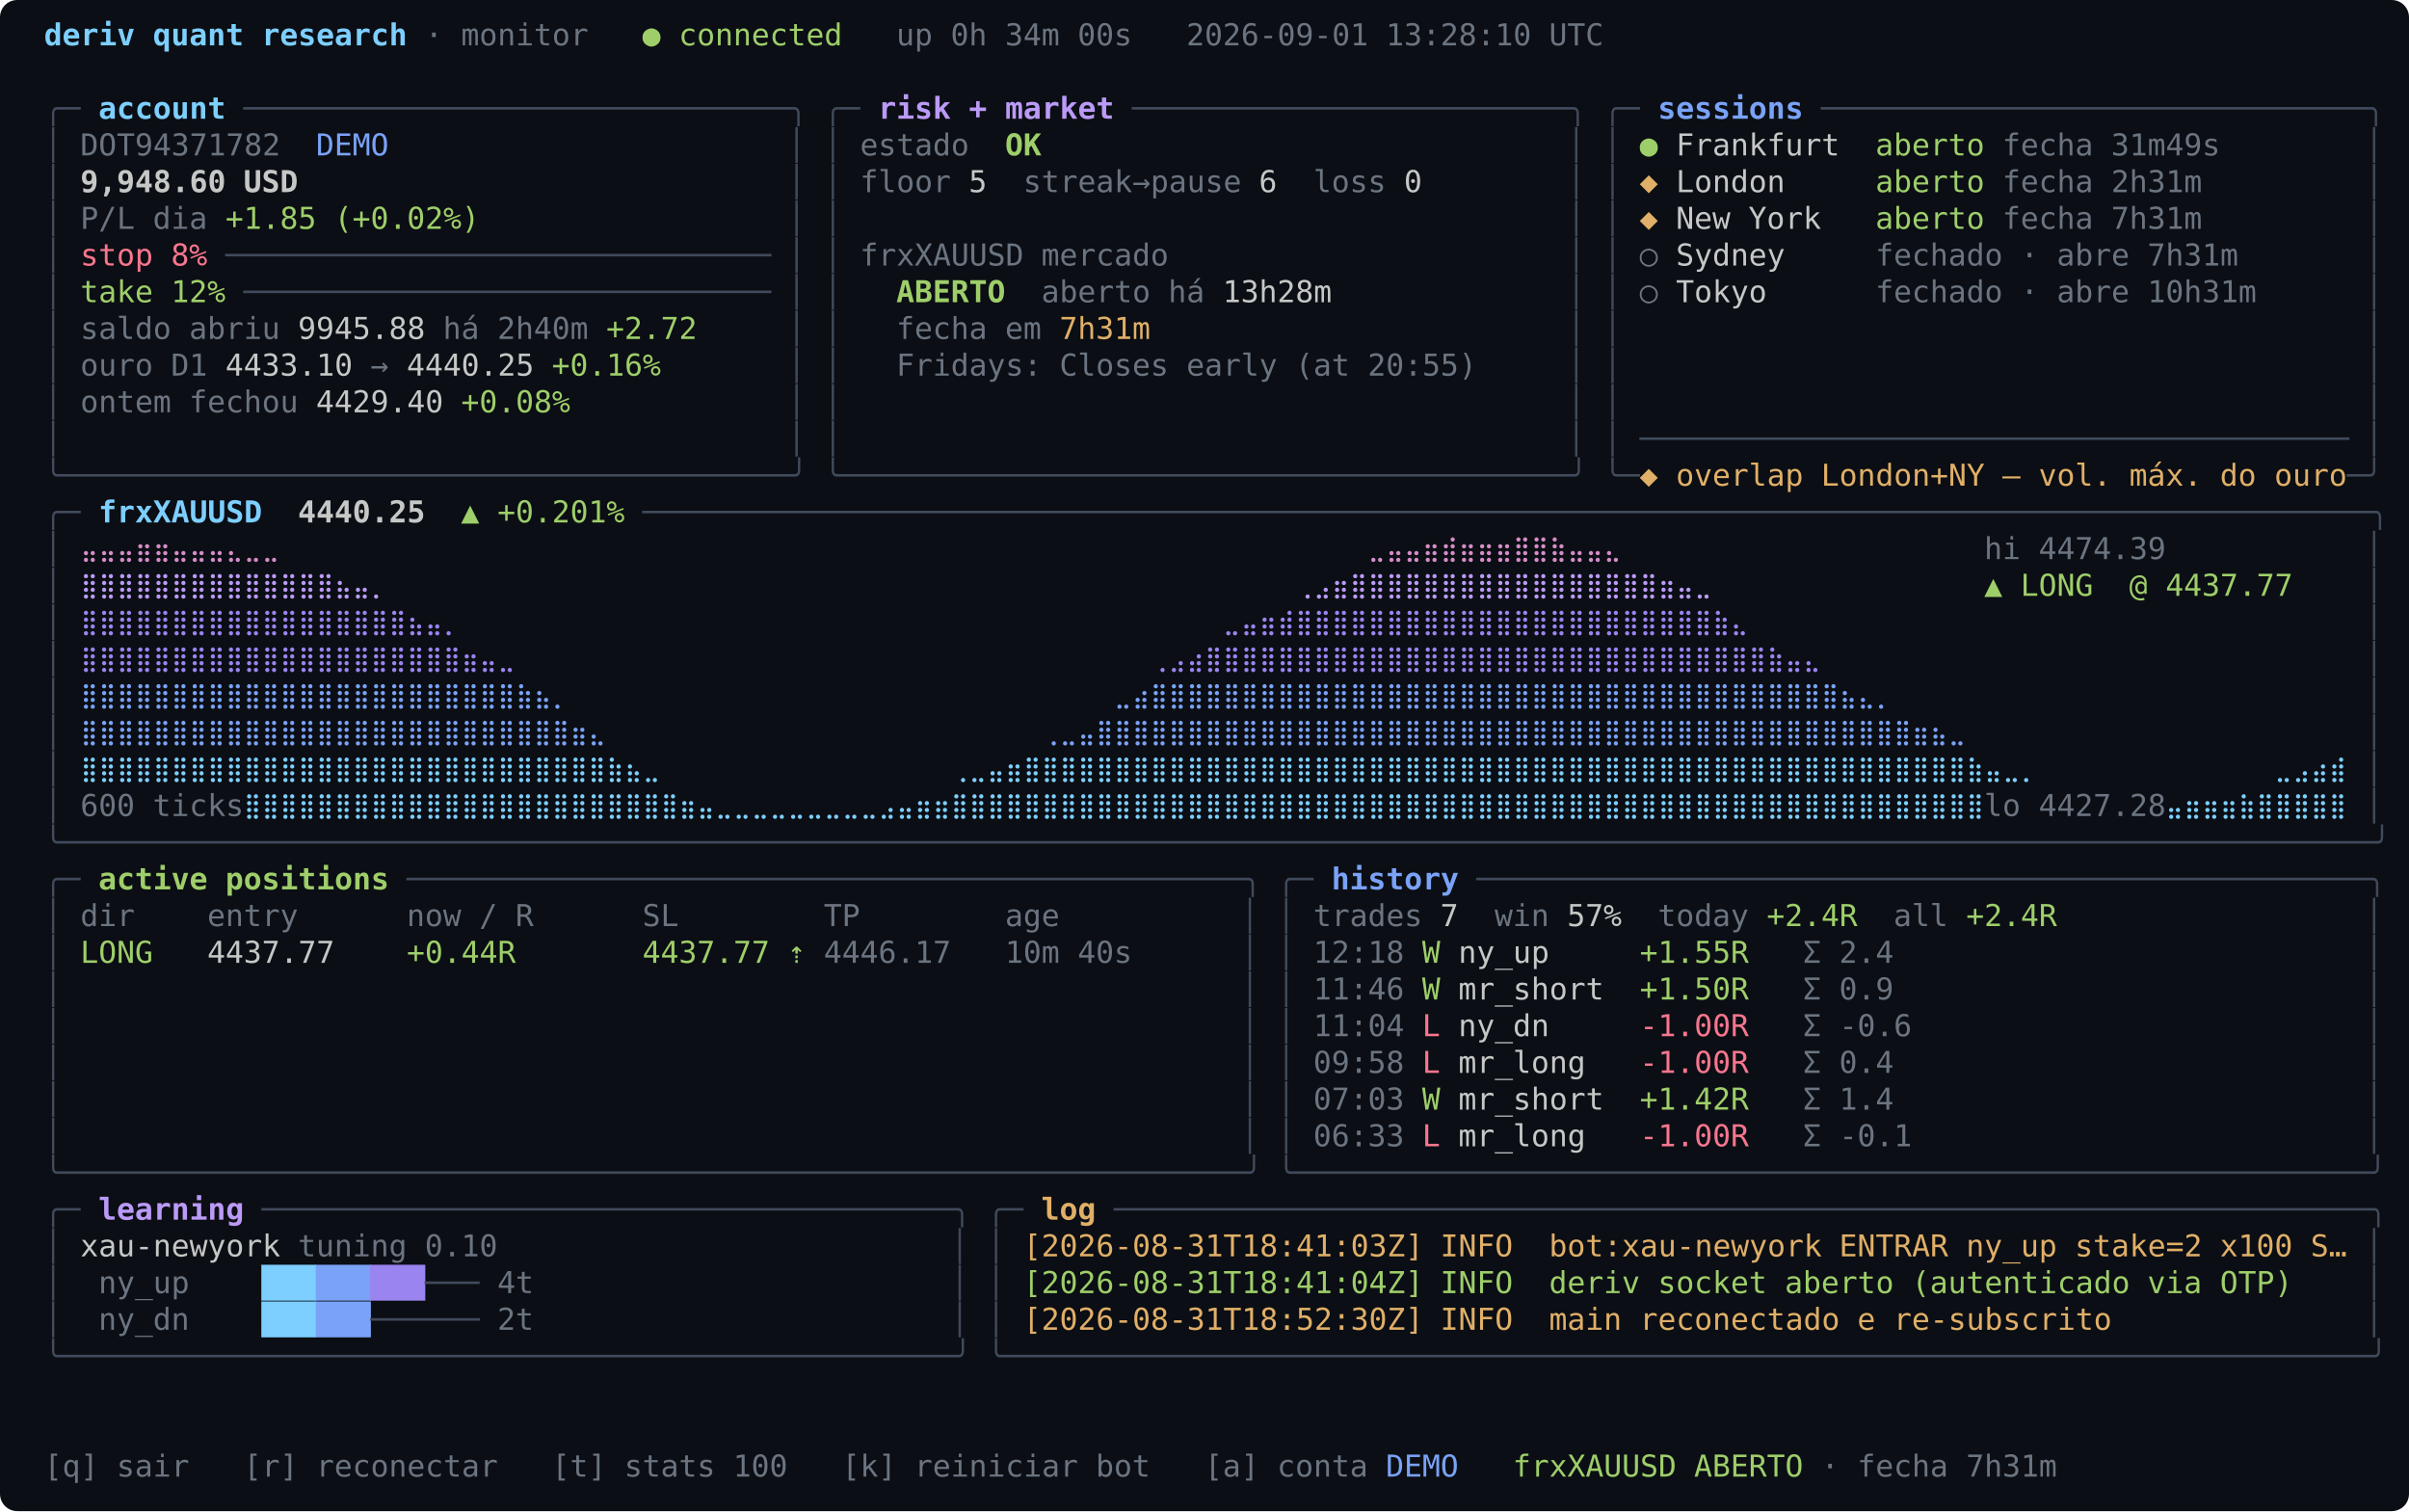
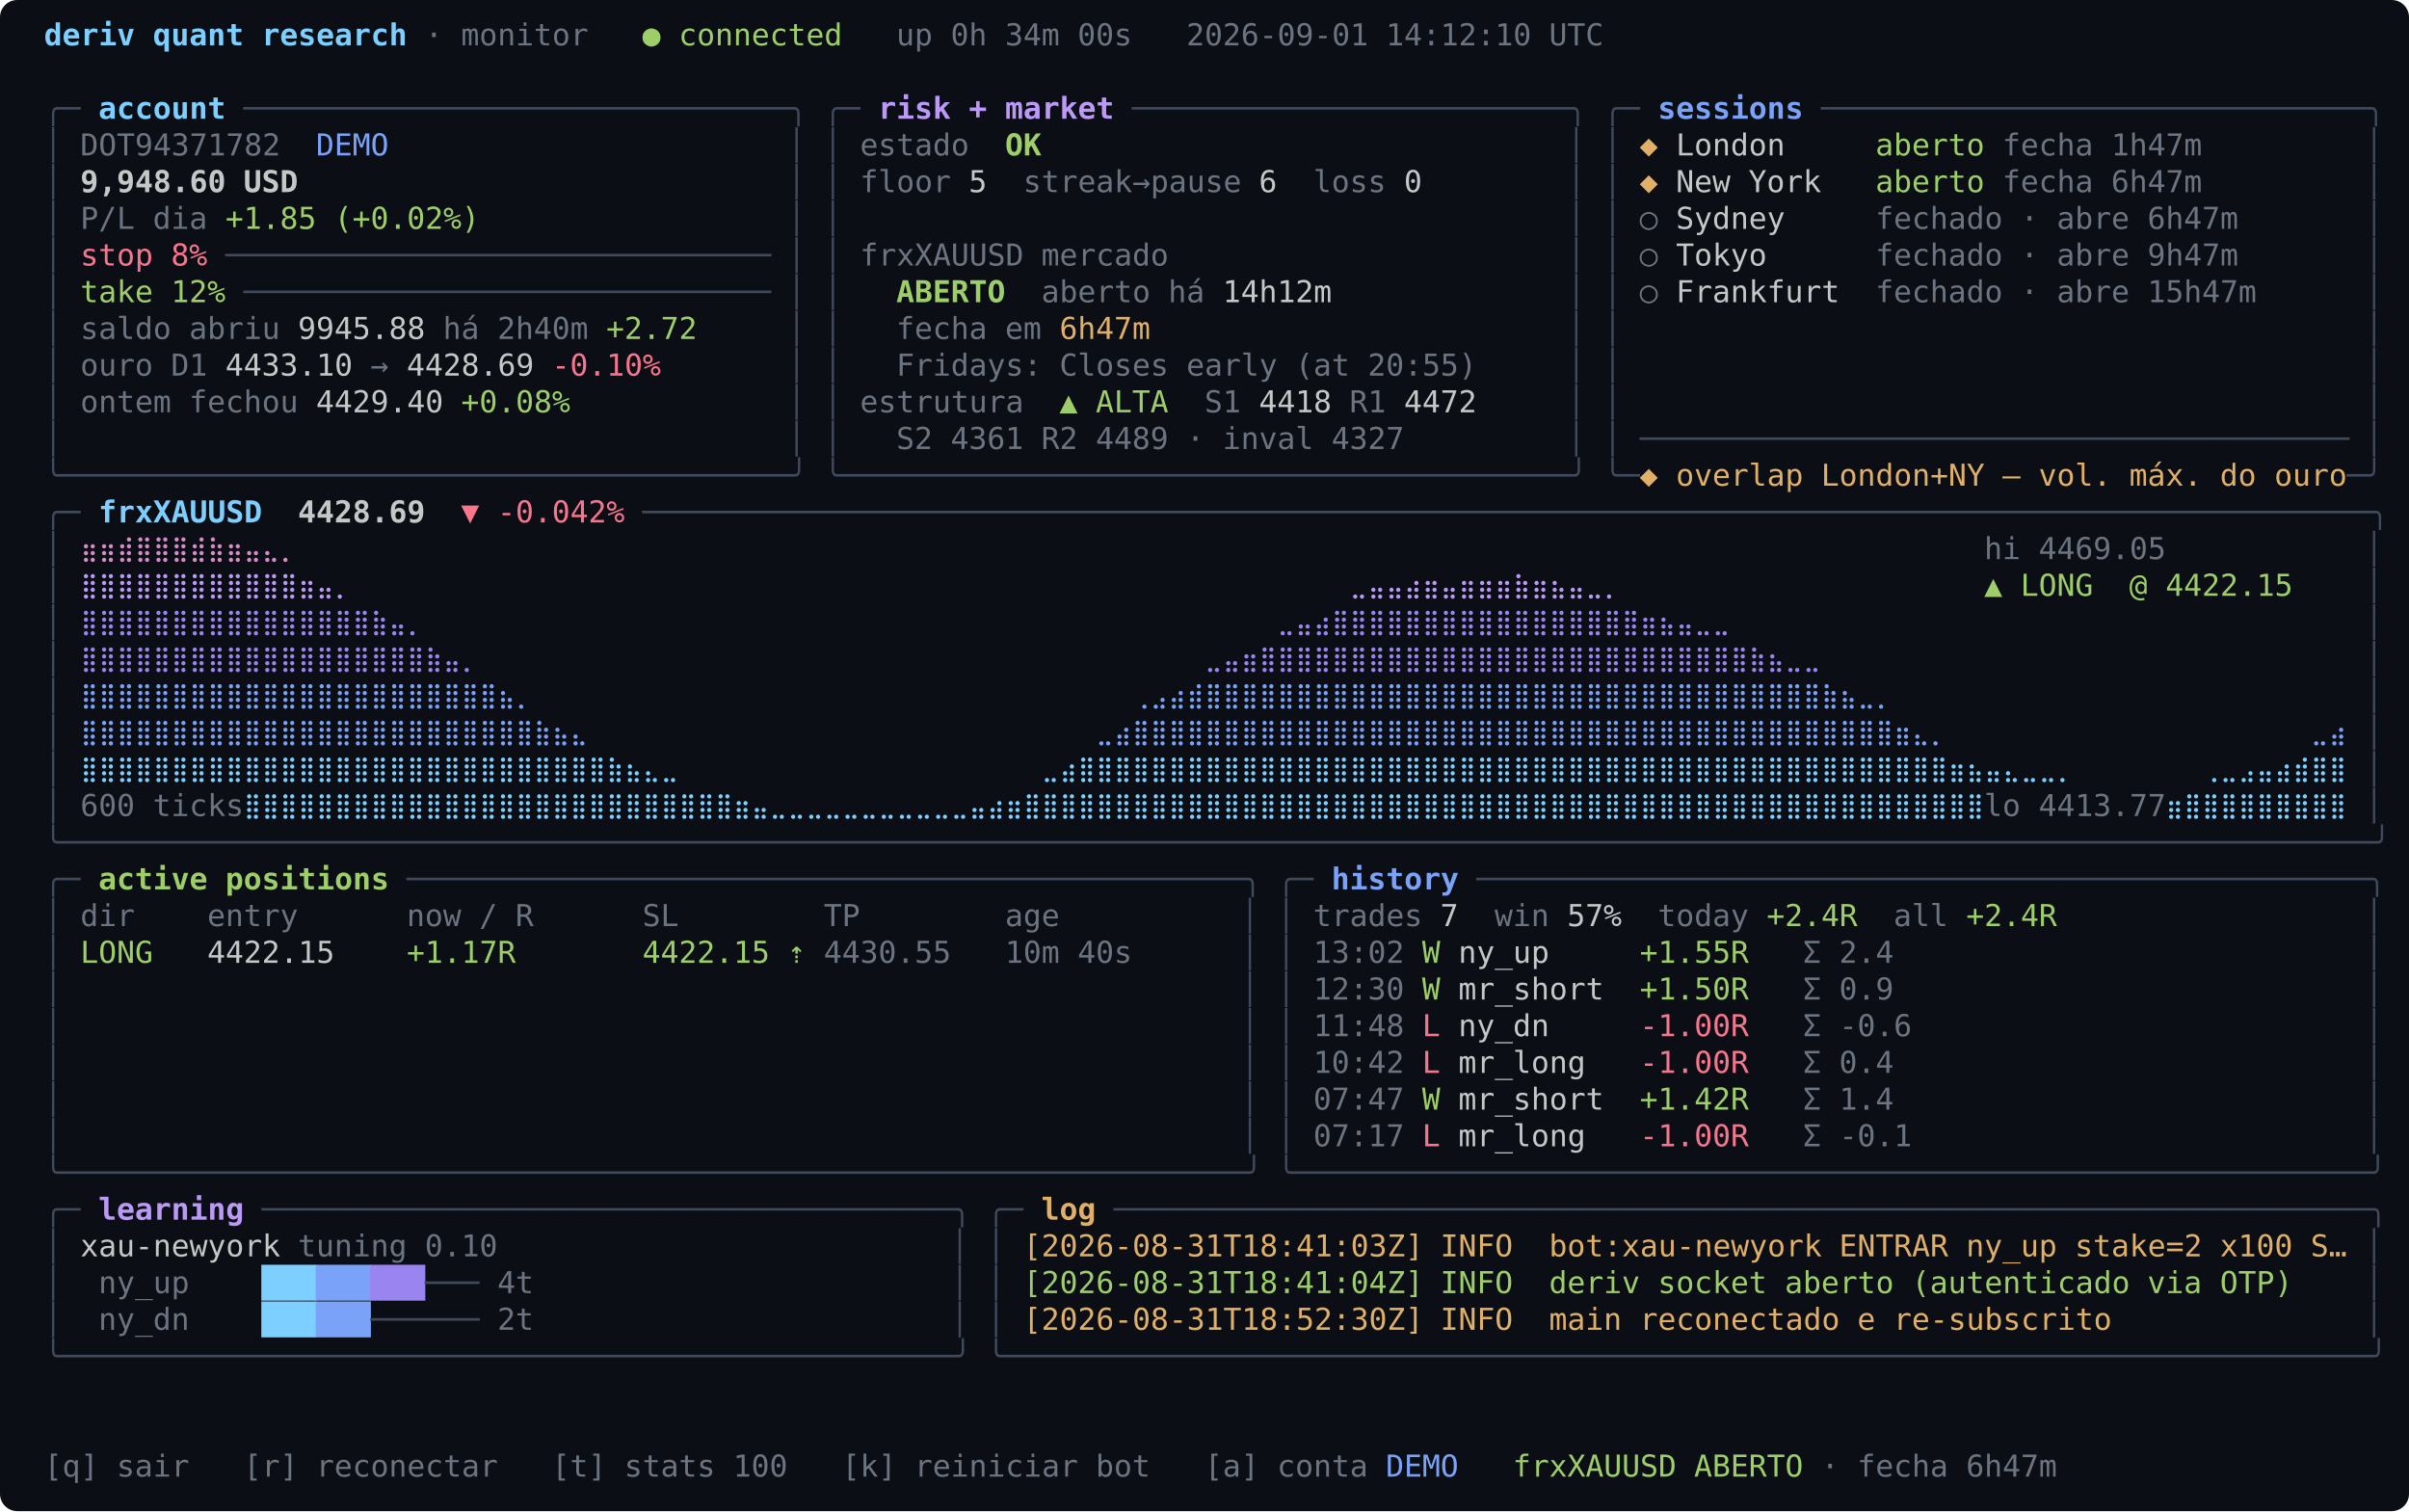
<svg xmlns="http://www.w3.org/2000/svg" width="1116" height="700" viewBox="0 0 1116 700" font-family="ui-monospace, SFMono-Regular, Menlo, Consolas, monospace" font-size="14">
  <rect width="1116" height="700" rx="8" fill="#0b0e14" />
  <g transform="translate(12,8)" xml:space="preserve">
    <text x="8.4" y="13.0" fill="#7dcfff" font-weight="600">deriv</text>
    <text x="58.8" y="13.0" fill="#7dcfff" font-weight="600">quant</text>
    <text x="109.2" y="13.0" fill="#7dcfff" font-weight="600">research</text>
    <text x="184.8" y="13.0" fill="#6b7480">·</text>
    <text x="201.6" y="13.0" fill="#6b7480">monitor</text>
    <text x="285.6" y="13.0" fill="#9ece6a">●</text>
    <text x="302.4" y="13.0" fill="#9ece6a">connected</text>
    <text x="403.2" y="13.0" fill="#6b7480">up</text>
    <text x="428.4" y="13.0" fill="#6b7480">0h</text>
    <text x="453.6" y="13.0" fill="#6b7480">34m</text>
    <text x="487.2" y="13.0" fill="#6b7480">00s</text>
    <text x="537.6" y="13.0" fill="#6b7480">2026-09-01</text>
-     <text x="630.0" y="13.0" fill="#6b7480">13:28:10</text>
+     <text x="630.0" y="13.0" fill="#6b7480">14:12:10</text>
    <text x="705.6" y="13.0" fill="#6b7480">UTC</text>
    <text x="8.4" y="47.0" fill="#404a5c">╭─</text>
    <text x="33.6" y="47.0" fill="#7dcfff" font-weight="600">account</text>
    <text x="100.8" y="47.0" fill="#404a5c">──────────────────────────────╮</text>
    <text x="369.6" y="47.0" fill="#404a5c">╭─</text>
    <text x="394.8" y="47.0" fill="#bb9af7" font-weight="600">risk</text>
    <text x="436.8" y="47.0" fill="#bb9af7" font-weight="600">+</text>
    <text x="453.6" y="47.0" fill="#bb9af7" font-weight="600">market</text>
    <text x="512.4" y="47.0" fill="#404a5c">────────────────────────╮</text>
    <text x="730.8" y="47.0" fill="#404a5c">╭─</text>
    <text x="756.0" y="47.0" fill="#7aa2f7" font-weight="600">sessions</text>
    <text x="831.6" y="47.0" fill="#404a5c">──────────────────────────────╮</text>
    <text x="8.4" y="64.0" fill="#404a5c">│</text>
    <text x="25.2" y="64.0" fill="#6b7480">DOT94371782</text>
    <text x="134.4" y="64.0" fill="#7aa2f7">DEMO</text>
    <text x="352.8" y="64.0" fill="#404a5c">│</text>
    <text x="369.6" y="64.0" fill="#404a5c">│</text>
    <text x="386.4" y="64.0" fill="#6b7480">estado</text>
    <text x="453.6" y="64.0" fill="#9ece6a" font-weight="600">OK</text>
    <text x="714.0" y="64.0" fill="#404a5c">│</text>
    <text x="730.8" y="64.0" fill="#404a5c">│</text>
-     <text x="747.6" y="64.0" fill="#9ece6a">●</text>
-     <text x="764.4" y="64.0" fill="#c5c8c6">Frankfurt</text>
+     <text x="747.6" y="64.0" fill="#e0af68">◆</text>
+     <text x="764.4" y="64.0" fill="#c5c8c6">London</text>
    <text x="856.8" y="64.0" fill="#9ece6a">aberto</text>
    <text x="915.6" y="64.0" fill="#6b7480">fecha</text>
-     <text x="966.0" y="64.0" fill="#6b7480">31m49s</text>
+     <text x="966.0" y="64.0" fill="#6b7480">1h47m</text>
    <text x="1083.6" y="64.0" fill="#404a5c">│</text>
    <text x="8.4" y="81.0" fill="#404a5c">│</text>
    <text x="25.2" y="81.0" fill="#c5c8c6" font-weight="600">9,948.60</text>
    <text x="100.8" y="81.0" fill="#c5c8c6" font-weight="600">USD</text>
    <text x="352.8" y="81.0" fill="#404a5c">│</text>
    <text x="369.6" y="81.0" fill="#404a5c">│</text>
    <text x="386.4" y="81.0" fill="#6b7480">floor</text>
    <text x="436.8" y="81.0" fill="#c5c8c6">5</text>
    <text x="462.0" y="81.0" fill="#6b7480">streak→pause</text>
    <text x="571.2" y="81.0" fill="#c5c8c6">6</text>
    <text x="596.4" y="81.0" fill="#6b7480">loss</text>
    <text x="638.4" y="81.0" fill="#c5c8c6">0</text>
    <text x="714.0" y="81.0" fill="#404a5c">│</text>
    <text x="730.8" y="81.0" fill="#404a5c">│</text>
    <text x="747.6" y="81.0" fill="#e0af68">◆</text>
-     <text x="764.4" y="81.0" fill="#c5c8c6">London</text>
+     <text x="764.4" y="81.0" fill="#c5c8c6">New</text>
+     <text x="798.0" y="81.0" fill="#c5c8c6">York</text>
    <text x="856.8" y="81.0" fill="#9ece6a">aberto</text>
    <text x="915.6" y="81.0" fill="#6b7480">fecha</text>
-     <text x="966.0" y="81.0" fill="#6b7480">2h31m</text>
+     <text x="966.0" y="81.0" fill="#6b7480">6h47m</text>
    <text x="1083.6" y="81.0" fill="#404a5c">│</text>
    <text x="8.4" y="98.0" fill="#404a5c">│</text>
    <text x="25.2" y="98.0" fill="#6b7480">P/L</text>
    <text x="58.8" y="98.0" fill="#6b7480">dia</text>
    <text x="92.4" y="98.0" fill="#9ece6a">+1.85</text>
    <text x="142.8" y="98.0" fill="#9ece6a">(+0.02%)</text>
    <text x="352.8" y="98.0" fill="#404a5c">│</text>
    <text x="369.6" y="98.0" fill="#404a5c">│</text>
    <text x="714.0" y="98.0" fill="#404a5c">│</text>
    <text x="730.8" y="98.0" fill="#404a5c">│</text>
-     <text x="747.6" y="98.0" fill="#e0af68">◆</text>
-     <text x="764.4" y="98.0" fill="#c5c8c6">New</text>
-     <text x="798.0" y="98.0" fill="#c5c8c6">York</text>
-     <text x="856.8" y="98.0" fill="#9ece6a">aberto</text>
-     <text x="915.6" y="98.0" fill="#6b7480">fecha</text>
-     <text x="966.0" y="98.0" fill="#6b7480">7h31m</text>
+     <text x="747.6" y="98.0" fill="#6b7480">○</text>
+     <text x="764.4" y="98.0" fill="#c5c8c6">Sydney</text>
+     <text x="856.8" y="98.0" fill="#6b7480">fechado</text>
+     <text x="924.0" y="98.0" fill="#6b7480">·</text>
+     <text x="940.8" y="98.0" fill="#6b7480">abre</text>
+     <text x="982.8" y="98.0" fill="#6b7480">6h47m</text>
    <text x="1083.6" y="98.0" fill="#404a5c">│</text>
    <text x="8.4" y="115.0" fill="#404a5c">│</text>
    <text x="25.2" y="115.0" fill="#f7768e">stop</text>
    <text x="67.2" y="115.0" fill="#f7768e">8%</text>
    <text x="92.4" y="115.0" fill="#404a5c">──────────────────────────────</text>
    <text x="352.8" y="115.0" fill="#404a5c">│</text>
    <text x="369.6" y="115.0" fill="#404a5c">│</text>
    <text x="386.4" y="115.0" fill="#6b7480">frxXAUUSD</text>
    <text x="470.4" y="115.0" fill="#6b7480">mercado</text>
    <text x="714.0" y="115.0" fill="#404a5c">│</text>
    <text x="730.8" y="115.0" fill="#404a5c">│</text>
    <text x="747.6" y="115.0" fill="#6b7480">○</text>
-     <text x="764.4" y="115.0" fill="#c5c8c6">Sydney</text>
+     <text x="764.4" y="115.0" fill="#c5c8c6">Tokyo</text>
    <text x="856.8" y="115.0" fill="#6b7480">fechado</text>
    <text x="924.0" y="115.0" fill="#6b7480">·</text>
    <text x="940.8" y="115.0" fill="#6b7480">abre</text>
-     <text x="982.8" y="115.0" fill="#6b7480">7h31m</text>
+     <text x="982.8" y="115.0" fill="#6b7480">9h47m</text>
    <text x="1083.6" y="115.0" fill="#404a5c">│</text>
    <text x="8.4" y="132.0" fill="#404a5c">│</text>
    <text x="25.2" y="132.0" fill="#9ece6a">take</text>
    <text x="67.2" y="132.0" fill="#9ece6a">12%</text>
    <text x="100.8" y="132.0" fill="#404a5c">─────────────────────────────</text>
    <text x="352.8" y="132.0" fill="#404a5c">│</text>
    <text x="369.6" y="132.0" fill="#404a5c">│</text>
    <text x="403.2" y="132.0" fill="#9ece6a" font-weight="600">ABERTO</text>
    <text x="470.4" y="132.0" fill="#6b7480">aberto</text>
    <text x="529.2" y="132.0" fill="#6b7480">há</text>
-     <text x="554.4" y="132.0" fill="#c5c8c6">13h28m</text>
+     <text x="554.4" y="132.0" fill="#c5c8c6">14h12m</text>
    <text x="714.0" y="132.0" fill="#404a5c">│</text>
    <text x="730.8" y="132.0" fill="#404a5c">│</text>
    <text x="747.6" y="132.0" fill="#6b7480">○</text>
-     <text x="764.4" y="132.0" fill="#c5c8c6">Tokyo</text>
+     <text x="764.4" y="132.0" fill="#c5c8c6">Frankfurt</text>
    <text x="856.8" y="132.0" fill="#6b7480">fechado</text>
    <text x="924.0" y="132.0" fill="#6b7480">·</text>
    <text x="940.8" y="132.0" fill="#6b7480">abre</text>
-     <text x="982.8" y="132.0" fill="#6b7480">10h31m</text>
+     <text x="982.8" y="132.0" fill="#6b7480">15h47m</text>
    <text x="1083.6" y="132.0" fill="#404a5c">│</text>
    <text x="8.4" y="149.0" fill="#404a5c">│</text>
    <text x="25.2" y="149.0" fill="#6b7480">saldo</text>
    <text x="75.6" y="149.0" fill="#6b7480">abriu</text>
    <text x="126.0" y="149.0" fill="#c5c8c6">9945.88</text>
    <text x="193.2" y="149.0" fill="#6b7480">há</text>
    <text x="218.4" y="149.0" fill="#6b7480">2h40m</text>
    <text x="268.8" y="149.0" fill="#9ece6a">+2.72</text>
    <text x="352.8" y="149.0" fill="#404a5c">│</text>
    <text x="369.6" y="149.0" fill="#404a5c">│</text>
    <text x="403.2" y="149.0" fill="#6b7480">fecha</text>
    <text x="453.6" y="149.0" fill="#6b7480">em</text>
-     <text x="478.8" y="149.0" fill="#e0af68">7h31m</text>
+     <text x="478.8" y="149.0" fill="#e0af68">6h47m</text>
    <text x="714.0" y="149.0" fill="#404a5c">│</text>
    <text x="730.8" y="149.0" fill="#404a5c">│</text>
    <text x="1083.6" y="149.0" fill="#404a5c">│</text>
    <text x="8.4" y="166.0" fill="#404a5c">│</text>
    <text x="25.2" y="166.0" fill="#6b7480">ouro</text>
    <text x="67.2" y="166.0" fill="#6b7480">D1</text>
    <text x="92.4" y="166.0" fill="#c5c8c6">4433.10</text>
    <text x="159.6" y="166.0" fill="#6b7480">→</text>
-     <text x="176.4" y="166.0" fill="#c5c8c6">4440.25</text>
-     <text x="243.6" y="166.0" fill="#9ece6a">+0.16%</text>
+     <text x="176.4" y="166.0" fill="#c5c8c6">4428.69</text>
+     <text x="243.6" y="166.0" fill="#f7768e">-0.10%</text>
    <text x="352.8" y="166.0" fill="#404a5c">│</text>
    <text x="369.6" y="166.0" fill="#404a5c">│</text>
    <text x="403.2" y="166.0" fill="#6b7480">Fridays:</text>
    <text x="478.8" y="166.0" fill="#6b7480">Closes</text>
    <text x="537.6" y="166.0" fill="#6b7480">early</text>
    <text x="588.0" y="166.0" fill="#6b7480">(at</text>
    <text x="621.6" y="166.0" fill="#6b7480">20:55)</text>
    <text x="714.0" y="166.0" fill="#404a5c">│</text>
    <text x="730.8" y="166.0" fill="#404a5c">│</text>
    <text x="1083.6" y="166.0" fill="#404a5c">│</text>
    <text x="8.4" y="183.0" fill="#404a5c">│</text>
    <text x="25.2" y="183.0" fill="#6b7480">ontem</text>
    <text x="75.6" y="183.0" fill="#6b7480">fechou</text>
    <text x="134.4" y="183.0" fill="#c5c8c6">4429.40</text>
    <text x="201.6" y="183.0" fill="#9ece6a">+0.08%</text>
    <text x="352.8" y="183.0" fill="#404a5c">│</text>
    <text x="369.6" y="183.0" fill="#404a5c">│</text>
+     <text x="386.4" y="183.0" fill="#6b7480">estrutura</text>
+     <text x="478.8" y="183.0" fill="#9ece6a">▲</text>
+     <text x="495.6" y="183.0" fill="#9ece6a">ALTA</text>
+     <text x="546.0" y="183.0" fill="#6b7480">S1</text>
+     <text x="571.2" y="183.0" fill="#c5c8c6">4418</text>
+     <text x="613.2" y="183.0" fill="#6b7480">R1</text>
+     <text x="638.4" y="183.0" fill="#c5c8c6">4472</text>
    <text x="714.0" y="183.0" fill="#404a5c">│</text>
    <text x="730.8" y="183.0" fill="#404a5c">│</text>
    <text x="1083.6" y="183.0" fill="#404a5c">│</text>
    <text x="8.4" y="200.0" fill="#404a5c">│</text>
    <text x="352.8" y="200.0" fill="#404a5c">│</text>
    <text x="369.6" y="200.0" fill="#404a5c">│</text>
+     <text x="403.2" y="200.0" fill="#6b7480">S2</text>
+     <text x="428.4" y="200.0" fill="#6b7480">4361</text>
+     <text x="470.4" y="200.0" fill="#6b7480">R2</text>
+     <text x="495.6" y="200.0" fill="#6b7480">4489</text>
+     <text x="537.6" y="200.0" fill="#6b7480">·</text>
+     <text x="554.4" y="200.0" fill="#6b7480">inval</text>
+     <text x="604.8" y="200.0" fill="#6b7480">4327</text>
    <text x="714.0" y="200.0" fill="#404a5c">│</text>
    <text x="730.8" y="200.0" fill="#404a5c">│</text>
    <text x="747.6" y="200.0" fill="#404a5c">───────────────────────────────────────</text>
    <text x="1083.6" y="200.0" fill="#404a5c">│</text>
    <text x="8.4" y="217.0" fill="#404a5c">╰────────────────────────────────────────╯</text>
    <text x="369.6" y="217.0" fill="#404a5c">╰────────────────────────────────────────╯</text>
    <text x="730.8" y="217.0" fill="#404a5c">╰─</text>
    <text x="747.6" y="217.0" fill="#e0af68">◆</text>
    <text x="764.4" y="217.0" fill="#e0af68">overlap</text>
    <text x="831.6" y="217.0" fill="#e0af68">London+NY</text>
    <text x="915.6" y="217.0" fill="#e0af68">—</text>
    <text x="932.4" y="217.0" fill="#e0af68">vol.</text>
    <text x="974.4" y="217.0" fill="#e0af68">máx.</text>
    <text x="1016.4" y="217.0" fill="#e0af68">do</text>
    <text x="1041.6" y="217.0" fill="#e0af68">ouro</text>
    <text x="1075.2" y="217.0" fill="#404a5c">─╯</text>
    <text x="8.4" y="234.0" fill="#404a5c">╭─</text>
    <text x="33.6" y="234.0" fill="#7dcfff" font-weight="600">frxXAUUSD</text>
-     <text x="126.0" y="234.0" fill="#c5c8c6" font-weight="600">4440.25</text>
-     <text x="201.6" y="234.0" fill="#9ece6a">▲</text>
-     <text x="218.4" y="234.0" fill="#9ece6a">+0.201%</text>
+     <text x="126.0" y="234.0" fill="#c5c8c6" font-weight="600">4428.69</text>
+     <text x="201.6" y="234.0" fill="#f7768e">▼</text>
+     <text x="218.4" y="234.0" fill="#f7768e">-0.042%</text>
    <text x="285.6" y="234.0" fill="#404a5c">───────────────────────────────────────────────────────────────────────────────────────────────╮</text>
    <text x="8.4" y="251.0" fill="#404a5c">│</text>
-     <text x="25.2" y="251.0" fill="#d68cc8">⣤⣤⣤⣶⣶⣤⣤⣤⣄⣀⣀</text>
-     <text x="621.6" y="251.0" fill="#d68cc8">⣀⣤⣤⣶⣾⣶⣶⣶⣿⣿⣷⣤⣤⣄</text>
+     <text x="25.2" y="251.0" fill="#d68cc8">⣶⣶⣾⣿⣿⣿⣾⣷⣶⣤⣄⡀</text>
    <text x="907.2" y="251.0" fill="#6b7480">hi</text>
-     <text x="932.4" y="251.0" fill="#6b7480">4474.39</text>
+     <text x="932.4" y="251.0" fill="#6b7480">4469.05</text>
    <text x="1083.6" y="251.0" fill="#404a5c">│</text>
    <text x="8.4" y="268.0" fill="#404a5c">│</text>
-     <text x="25.2" y="268.0" fill="#bb9af7">⣿⣿⣿⣿⣿⣿⣿⣿⣿⣿⣿⣿⣿⣿⣦⣤⡀</text>
-     <text x="588.0" y="268.0" fill="#bb9af7">⢀⣠⣶⣿⣿⣿⣿⣿⣿⣿⣿⣿⣿⣿⣿⣿⣿⣿⣿⣿⣶⣤⣀</text>
+     <text x="25.2" y="268.0" fill="#bb9af7">⣿⣿⣿⣿⣿⣿⣿⣿⣿⣿⣿⣿⣶⣤⡀</text>
+     <text x="613.2" y="268.0" fill="#bb9af7">⣀⣤⣤⣴⣶⣤⣶⣶⣶⣷⣶⣦⣤⣀⡀</text>
    <text x="907.2" y="268.0" fill="#9ece6a">▲</text>
    <text x="924.0" y="268.0" fill="#9ece6a">LONG</text>
    <text x="974.4" y="268.0" fill="#9ece6a">@</text>
-     <text x="991.2" y="268.0" fill="#9ece6a">4437.77</text>
+     <text x="991.2" y="268.0" fill="#9ece6a">4422.15</text>
    <text x="1083.6" y="268.0" fill="#404a5c">│</text>
    <text x="8.4" y="285.0" fill="#404a5c">│</text>
-     <text x="25.2" y="285.0" fill="#9a84f0">⣿⣿⣿⣿⣿⣿⣿⣿⣿⣿⣿⣿⣿⣿⣿⣿⣿⣿⣦⣤⡀</text>
-     <text x="554.4" y="285.0" fill="#9a84f0">⣀⣤⣶⣾⣿⣿⣿⣿⣿⣿⣿⣿⣿⣿⣿⣿⣿⣿⣿⣿⣿⣿⣿⣿⣿⣿⣿⣷⣄</text>
+     <text x="25.2" y="285.0" fill="#9a84f0">⣿⣿⣿⣿⣿⣿⣿⣿⣿⣿⣿⣿⣿⣿⣿⣿⣷⣤⡀</text>
+     <text x="579.6" y="285.0" fill="#9a84f0">⣀⣤⣴⣿⣿⣿⣿⣿⣿⣿⣿⣿⣿⣿⣿⣿⣿⣿⣿⣿⣶⣦⣤⣀⣀</text>
    <text x="1083.6" y="285.0" fill="#404a5c">│</text>
    <text x="8.4" y="302.0" fill="#404a5c">│</text>
-     <text x="25.2" y="302.0" fill="#9a84f0">⣿⣿⣿⣿⣿⣿⣿⣿⣿⣿⣿⣿⣿⣿⣿⣿⣿⣿⣿⣿⣿⣶⣤⣀</text>
-     <text x="520.8" y="302.0" fill="#9a84f0">⢀⣠⣴⣿⣿⣿⣿⣿⣿⣿⣿⣿⣿⣿⣿⣿⣿⣿⣿⣿⣿⣿⣿⣿⣿⣿⣿⣿⣿⣿⣿⣿⣿⣿⣷⣤⣄</text>
+     <text x="25.2" y="302.0" fill="#9a84f0">⣿⣿⣿⣿⣿⣿⣿⣿⣿⣿⣿⣿⣿⣿⣿⣿⣿⣿⣿⣷⣤⡀</text>
+     <text x="546.0" y="302.0" fill="#9a84f0">⣀⣤⣶⣿⣿⣿⣿⣿⣿⣿⣿⣿⣿⣿⣿⣿⣿⣿⣿⣿⣿⣿⣿⣿⣿⣿⣿⣿⣿⣿⣷⣦⣀⣀</text>
    <text x="1083.6" y="302.0" fill="#404a5c">│</text>
    <text x="8.4" y="319.0" fill="#404a5c">│</text>
-     <text x="25.2" y="319.0" fill="#7aa2f7">⣿⣿⣿⣿⣿⣿⣿⣿⣿⣿⣿⣿⣿⣿⣿⣿⣿⣿⣿⣿⣿⣿⣿⣿⣷⣦⡀</text>
-     <text x="504.0" y="319.0" fill="#7aa2f7">⣀⣴⣿⣿⣿⣿⣿⣿⣿⣿⣿⣿⣿⣿⣿⣿⣿⣿⣿⣿⣿⣿⣿⣿⣿⣿⣿⣿⣿⣿⣿⣿⣿⣿⣿⣿⣿⣿⣿⣿⣦⣄⡀</text>
+     <text x="25.2" y="319.0" fill="#7aa2f7">⣿⣿⣿⣿⣿⣿⣿⣿⣿⣿⣿⣿⣿⣿⣿⣿⣿⣿⣿⣿⣿⣿⣿⣦⡀</text>
+     <text x="512.4" y="319.0" fill="#7aa2f7">⢀⣠⣴⣾⣿⣿⣿⣿⣿⣿⣿⣿⣿⣿⣿⣿⣿⣿⣿⣿⣿⣿⣿⣿⣿⣿⣿⣿⣿⣿⣿⣿⣿⣿⣿⣿⣿⣿⣷⣦⣀⡀</text>
    <text x="1083.6" y="319.0" fill="#404a5c">│</text>
    <text x="8.4" y="336.0" fill="#404a5c">│</text>
-     <text x="25.2" y="336.0" fill="#7aa2f7">⣿⣿⣿⣿⣿⣿⣿⣿⣿⣿⣿⣿⣿⣿⣿⣿⣿⣿⣿⣿⣿⣿⣿⣿⣿⣿⣿⣶⣄</text>
-     <text x="470.4" y="336.0" fill="#7aa2f7">⢀⣀⣤⣿⣿⣿⣿⣿⣿⣿⣿⣿⣿⣿⣿⣿⣿⣿⣿⣿⣿⣿⣿⣿⣿⣿⣿⣿⣿⣿⣿⣿⣿⣿⣿⣿⣿⣿⣿⣿⣿⣿⣿⣿⣿⣿⣿⣿⣶⣦⣀</text>
+     <text x="25.2" y="336.0" fill="#7aa2f7">⣿⣿⣿⣿⣿⣿⣿⣿⣿⣿⣿⣿⣿⣿⣿⣿⣿⣿⣿⣿⣿⣿⣿⣿⣿⣷⣦⣄</text>
+     <text x="495.6" y="336.0" fill="#7aa2f7">⣀⣴⣿⣿⣿⣿⣿⣿⣿⣿⣿⣿⣿⣿⣿⣿⣿⣿⣿⣿⣿⣿⣿⣿⣿⣿⣿⣿⣿⣿⣿⣿⣿⣿⣿⣿⣿⣿⣿⣿⣿⣿⣿⣿⣶⣄⡀</text>
+     <text x="1058.4" y="336.0" fill="#7aa2f7">⣀⣴</text>
    <text x="1083.6" y="336.0" fill="#404a5c">│</text>
    <text x="8.4" y="353.0" fill="#404a5c">│</text>
-     <text x="25.2" y="353.0" fill="#7dcfff">⣿⣿⣿⣿⣿⣿⣿⣿⣿⣿⣿⣿⣿⣿⣿⣿⣿⣿⣿⣿⣿⣿⣿⣿⣿⣿⣿⣿⣿⣷⣦⣀</text>
-     <text x="428.4" y="353.0" fill="#7dcfff">⢀⣀⣤⣶⣿⣿⣿⣿⣿⣿⣿⣿⣿⣿⣿⣿⣿⣿⣿⣿⣿⣿⣿⣿⣿⣿⣿⣿⣿⣿⣿⣿⣿⣿⣿⣿⣿⣿⣿⣿⣿⣿⣿⣿⣿⣿⣿⣿⣿⣿⣿⣿⣿⣿⣿⣿⣷⣤⣀⡀</text>
-     <text x="1041.6" y="353.0" fill="#7dcfff">⣀⣠⣴⣾</text>
+     <text x="25.2" y="353.0" fill="#7dcfff">⣿⣿⣿⣿⣿⣿⣿⣿⣿⣿⣿⣿⣿⣿⣿⣿⣿⣿⣿⣿⣿⣿⣿⣿⣿⣿⣿⣿⣿⣷⣦⣄⣀</text>
+     <text x="470.4" y="353.0" fill="#7dcfff">⣀⣴⣿⣿⣿⣿⣿⣿⣿⣿⣿⣿⣿⣿⣿⣿⣿⣿⣿⣿⣿⣿⣿⣿⣿⣿⣿⣿⣿⣿⣿⣿⣿⣿⣿⣿⣿⣿⣿⣿⣿⣿⣿⣿⣿⣿⣿⣿⣿⣿⣶⣦⣤⣄⣀⣀⡀</text>
+     <text x="1008.0" y="353.0" fill="#7dcfff">⢀⣀⣠⣤⣴⣾⣿⣿</text>
    <text x="1083.6" y="353.0" fill="#404a5c">│</text>
    <text x="8.4" y="370.0" fill="#404a5c">│</text>
    <text x="25.2" y="370.0" fill="#6b7480">600</text>
    <text x="58.8" y="370.0" fill="#6b7480">ticks</text>
-     <text x="100.8" y="370.0" fill="#7dcfff">⣿⣿⣿⣿⣿⣿⣿⣿⣿⣿⣿⣿⣿⣿⣿⣿⣿⣿⣿⣿⣿⣿⣿⣿⣶⣤⣀⣀⣀⣀⣀⣀⣀⣀⣀⣠⣤⣶⣶⣿⣿⣿⣿⣿⣿⣿⣿⣿⣿⣿⣿⣿⣿⣿⣿⣿⣿⣿⣿⣿⣿⣿⣿⣿⣿⣿⣿⣿⣿⣿⣿⣿⣿⣿⣿⣿⣿⣿⣿⣿⣿⣿⣿⣿⣿⣿⣿⣿⣿⣿⣿⣿⣿⣿⣿⣿</text>
+     <text x="100.8" y="370.0" fill="#7dcfff">⣿⣿⣿⣿⣿⣿⣿⣿⣿⣿⣿⣿⣿⣿⣿⣿⣿⣿⣿⣿⣿⣿⣿⣿⣿⣿⣿⣶⣤⣀⣀⣀⣀⣀⣀⣀⣀⣀⣀⣀⣤⣴⣶⣿⣿⣿⣿⣿⣿⣿⣿⣿⣿⣿⣿⣿⣿⣿⣿⣿⣿⣿⣿⣿⣿⣿⣿⣿⣿⣿⣿⣿⣿⣿⣿⣿⣿⣿⣿⣿⣿⣿⣿⣿⣿⣿⣿⣿⣿⣿⣿⣿⣿⣿⣿⣿</text>
    <text x="907.2" y="370.0" fill="#6b7480">lo</text>
-     <text x="932.4" y="370.0" fill="#6b7480">4427.28</text>
-     <text x="991.2" y="370.0" fill="#7dcfff">⣤⣶⣶⣶⣷⣿⣿⣿⣿⣿</text>
+     <text x="932.4" y="370.0" fill="#6b7480">4413.77</text>
+     <text x="991.2" y="370.0" fill="#7dcfff">⣶⣿⣿⣿⣿⣿⣿⣿⣿⣿</text>
    <text x="1083.6" y="370.0" fill="#404a5c">│</text>
    <text x="8.4" y="387.0" fill="#404a5c">╰───────────────────────────────────────────────────────────────────────────────────────────────────────────────────────────────╯</text>
    <text x="8.4" y="404.0" fill="#404a5c">╭─</text>
    <text x="33.6" y="404.0" fill="#9ece6a" font-weight="600">active</text>
    <text x="92.4" y="404.0" fill="#9ece6a" font-weight="600">positions</text>
    <text x="176.4" y="404.0" fill="#404a5c">──────────────────────────────────────────────╮</text>
    <text x="579.6" y="404.0" fill="#404a5c">╭─</text>
    <text x="604.8" y="404.0" fill="#7aa2f7" font-weight="600">history</text>
    <text x="672.0" y="404.0" fill="#404a5c">─────────────────────────────────────────────────╮</text>
    <text x="8.4" y="421.0" fill="#404a5c">│</text>
    <text x="25.2" y="421.0" fill="#6b7480">dir</text>
    <text x="84.0" y="421.0" fill="#6b7480">entry</text>
    <text x="176.4" y="421.0" fill="#6b7480">now</text>
    <text x="210.0" y="421.0" fill="#6b7480">/</text>
    <text x="226.8" y="421.0" fill="#6b7480">R</text>
    <text x="285.6" y="421.0" fill="#6b7480">SL</text>
    <text x="369.6" y="421.0" fill="#6b7480">TP</text>
    <text x="453.6" y="421.0" fill="#6b7480">age</text>
    <text x="562.8" y="421.0" fill="#404a5c">│</text>
    <text x="579.6" y="421.0" fill="#404a5c">│</text>
    <text x="596.4" y="421.0" fill="#6b7480">trades</text>
    <text x="655.2" y="421.0" fill="#c5c8c6">7</text>
    <text x="680.4" y="421.0" fill="#6b7480">win</text>
    <text x="714.0" y="421.0" fill="#c5c8c6">57%</text>
    <text x="756.0" y="421.0" fill="#6b7480">today</text>
    <text x="806.4" y="421.0" fill="#9ece6a">+2.4R</text>
    <text x="865.2" y="421.0" fill="#6b7480">all</text>
    <text x="898.8" y="421.0" fill="#9ece6a">+2.4R</text>
    <text x="1083.6" y="421.0" fill="#404a5c">│</text>
    <text x="8.4" y="438.0" fill="#404a5c">│</text>
    <text x="25.2" y="438.0" fill="#9ece6a">LONG</text>
-     <text x="84.0" y="438.0" fill="#c5c8c6">4437.77</text>
-     <text x="176.4" y="438.0" fill="#9ece6a">+0.44R</text>
-     <text x="285.6" y="438.0" fill="#9ece6a">4437.77</text>
+     <text x="84.0" y="438.0" fill="#c5c8c6">4422.15</text>
+     <text x="176.4" y="438.0" fill="#9ece6a">+1.17R</text>
+     <text x="285.6" y="438.0" fill="#9ece6a">4422.15</text>
    <text x="352.8" y="438.0" fill="#9ece6a">⇡</text>
-     <text x="369.6" y="438.0" fill="#6b7480">4446.17</text>
+     <text x="369.6" y="438.0" fill="#6b7480">4430.55</text>
    <text x="453.6" y="438.0" fill="#6b7480">10m</text>
    <text x="487.2" y="438.0" fill="#6b7480">40s</text>
    <text x="562.8" y="438.0" fill="#404a5c">│</text>
    <text x="579.6" y="438.0" fill="#404a5c">│</text>
-     <text x="596.4" y="438.0" fill="#6b7480">12:18</text>
+     <text x="596.4" y="438.0" fill="#6b7480">13:02</text>
    <text x="646.8" y="438.0" fill="#9ece6a">W</text>
    <text x="663.6" y="438.0" fill="#c5c8c6">ny_up</text>
    <text x="747.6" y="438.0" fill="#9ece6a">+1.55R</text>
    <text x="823.2" y="438.0" fill="#6b7480">Σ</text>
    <text x="840.0" y="438.0" fill="#6b7480">2.4</text>
    <text x="1083.6" y="438.0" fill="#404a5c">│</text>
    <text x="8.4" y="455.0" fill="#404a5c">│</text>
    <text x="562.8" y="455.0" fill="#404a5c">│</text>
    <text x="579.6" y="455.0" fill="#404a5c">│</text>
-     <text x="596.4" y="455.0" fill="#6b7480">11:46</text>
+     <text x="596.4" y="455.0" fill="#6b7480">12:30</text>
    <text x="646.8" y="455.0" fill="#9ece6a">W</text>
    <text x="663.6" y="455.0" fill="#c5c8c6">mr_short</text>
    <text x="747.6" y="455.0" fill="#9ece6a">+1.50R</text>
    <text x="823.2" y="455.0" fill="#6b7480">Σ</text>
    <text x="840.0" y="455.0" fill="#6b7480">0.9</text>
    <text x="1083.6" y="455.0" fill="#404a5c">│</text>
    <text x="8.4" y="472.0" fill="#404a5c">│</text>
    <text x="562.8" y="472.0" fill="#404a5c">│</text>
    <text x="579.6" y="472.0" fill="#404a5c">│</text>
-     <text x="596.4" y="472.0" fill="#6b7480">11:04</text>
+     <text x="596.4" y="472.0" fill="#6b7480">11:48</text>
    <text x="646.8" y="472.0" fill="#f7768e">L</text>
    <text x="663.6" y="472.0" fill="#c5c8c6">ny_dn</text>
    <text x="747.6" y="472.0" fill="#f7768e">-1.00R</text>
    <text x="823.2" y="472.0" fill="#6b7480">Σ</text>
    <text x="840.0" y="472.0" fill="#6b7480">-0.6</text>
    <text x="1083.6" y="472.0" fill="#404a5c">│</text>
    <text x="8.4" y="489.0" fill="#404a5c">│</text>
    <text x="562.8" y="489.0" fill="#404a5c">│</text>
    <text x="579.6" y="489.0" fill="#404a5c">│</text>
-     <text x="596.4" y="489.0" fill="#6b7480">09:58</text>
+     <text x="596.4" y="489.0" fill="#6b7480">10:42</text>
    <text x="646.8" y="489.0" fill="#f7768e">L</text>
    <text x="663.6" y="489.0" fill="#c5c8c6">mr_long</text>
    <text x="747.6" y="489.0" fill="#f7768e">-1.00R</text>
    <text x="823.2" y="489.0" fill="#6b7480">Σ</text>
    <text x="840.0" y="489.0" fill="#6b7480">0.4</text>
    <text x="1083.6" y="489.0" fill="#404a5c">│</text>
    <text x="8.4" y="506.0" fill="#404a5c">│</text>
    <text x="562.8" y="506.0" fill="#404a5c">│</text>
    <text x="579.6" y="506.0" fill="#404a5c">│</text>
-     <text x="596.4" y="506.0" fill="#6b7480">07:03</text>
+     <text x="596.4" y="506.0" fill="#6b7480">07:47</text>
    <text x="646.8" y="506.0" fill="#9ece6a">W</text>
    <text x="663.6" y="506.0" fill="#c5c8c6">mr_short</text>
    <text x="747.6" y="506.0" fill="#9ece6a">+1.42R</text>
    <text x="823.2" y="506.0" fill="#6b7480">Σ</text>
    <text x="840.0" y="506.0" fill="#6b7480">1.4</text>
    <text x="1083.6" y="506.0" fill="#404a5c">│</text>
    <text x="8.4" y="523.0" fill="#404a5c">│</text>
    <text x="562.8" y="523.0" fill="#404a5c">│</text>
    <text x="579.6" y="523.0" fill="#404a5c">│</text>
-     <text x="596.4" y="523.0" fill="#6b7480">06:33</text>
+     <text x="596.4" y="523.0" fill="#6b7480">07:17</text>
    <text x="646.8" y="523.0" fill="#f7768e">L</text>
    <text x="663.6" y="523.0" fill="#c5c8c6">mr_long</text>
    <text x="747.6" y="523.0" fill="#f7768e">-1.00R</text>
    <text x="823.2" y="523.0" fill="#6b7480">Σ</text>
    <text x="840.0" y="523.0" fill="#6b7480">-0.1</text>
    <text x="1083.6" y="523.0" fill="#404a5c">│</text>
    <text x="8.4" y="540.0" fill="#404a5c">╰─────────────────────────────────────────────────────────────────╯</text>
    <text x="579.6" y="540.0" fill="#404a5c">╰───────────────────────────────────────────────────────────╯</text>
    <text x="8.4" y="557.0" fill="#404a5c">╭─</text>
    <text x="33.6" y="557.0" fill="#bb9af7" font-weight="600">learning</text>
    <text x="109.2" y="557.0" fill="#404a5c">──────────────────────────────────────╮</text>
    <text x="445.2" y="557.0" fill="#404a5c">╭─</text>
    <text x="470.4" y="557.0" fill="#e0af68" font-weight="600">log</text>
    <text x="504.0" y="557.0" fill="#404a5c">─────────────────────────────────────────────────────────────────────╮</text>
    <text x="8.4" y="574.0" fill="#404a5c">│</text>
    <text x="25.2" y="574.0" fill="#c5c8c6">xau-newyork</text>
    <text x="126.0" y="574.0" fill="#6b7480">tuning</text>
    <text x="184.8" y="574.0" fill="#6b7480">0.10</text>
    <text x="428.4" y="574.0" fill="#404a5c">│</text>
    <text x="445.2" y="574.0" fill="#404a5c">│</text>
    <text x="462.0" y="574.0" fill="#e0af68">[2026-08-31T18:41:03Z]</text>
    <text x="655.2" y="574.0" fill="#e0af68">INFO</text>
    <text x="705.6" y="574.0" fill="#e0af68">bot:xau-newyork</text>
    <text x="840.0" y="574.0" fill="#e0af68">ENTRAR</text>
    <text x="898.8" y="574.0" fill="#e0af68">ny_up</text>
    <text x="949.2" y="574.0" fill="#e0af68">stake=2</text>
    <text x="1016.4" y="574.0" fill="#e0af68">x100</text>
    <text x="1058.4" y="574.0" fill="#e0af68">S…</text>
    <text x="1083.6" y="574.0" fill="#404a5c">│</text>
    <text x="8.4" y="591.0" fill="#404a5c">│</text>
    <text x="33.6" y="591.0" fill="#6b7480">ny_up</text>
    <text x="109.2" y="591.0" fill="#7dcfff">███</text>
    <text x="134.4" y="591.0" fill="#7aa2f7">███</text>
    <text x="159.6" y="591.0" fill="#9a84f0">███</text>
    <text x="184.8" y="591.0" fill="#404a5c">───</text>
    <text x="218.4" y="591.0" fill="#6b7480">4t</text>
    <text x="428.4" y="591.0" fill="#404a5c">│</text>
    <text x="445.2" y="591.0" fill="#404a5c">│</text>
    <text x="462.0" y="591.0" fill="#9ece6a">[2026-08-31T18:41:04Z]</text>
    <text x="655.2" y="591.0" fill="#9ece6a">INFO</text>
    <text x="705.6" y="591.0" fill="#9ece6a">deriv</text>
    <text x="756.0" y="591.0" fill="#9ece6a">socket</text>
    <text x="814.8" y="591.0" fill="#9ece6a">aberto</text>
    <text x="873.6" y="591.0" fill="#9ece6a">(autenticado</text>
    <text x="982.8" y="591.0" fill="#9ece6a">via</text>
    <text x="1016.4" y="591.0" fill="#9ece6a">OTP)</text>
    <text x="1083.6" y="591.0" fill="#404a5c">│</text>
    <text x="8.4" y="608.0" fill="#404a5c">│</text>
    <text x="33.6" y="608.0" fill="#6b7480">ny_dn</text>
    <text x="109.2" y="608.0" fill="#7dcfff">███</text>
    <text x="134.4" y="608.0" fill="#7aa2f7">███</text>
    <text x="159.6" y="608.0" fill="#404a5c">──────</text>
    <text x="218.4" y="608.0" fill="#6b7480">2t</text>
    <text x="428.4" y="608.0" fill="#404a5c">│</text>
    <text x="445.2" y="608.0" fill="#404a5c">│</text>
    <text x="462.0" y="608.0" fill="#e0af68">[2026-08-31T18:52:30Z]</text>
    <text x="655.2" y="608.0" fill="#e0af68">INFO</text>
    <text x="705.6" y="608.0" fill="#e0af68">main</text>
    <text x="747.6" y="608.0" fill="#e0af68">reconectado</text>
    <text x="848.4" y="608.0" fill="#e0af68">e</text>
    <text x="865.2" y="608.0" fill="#e0af68">re-subscrito</text>
    <text x="1083.6" y="608.0" fill="#404a5c">│</text>
    <text x="8.4" y="625.0" fill="#404a5c">╰─────────────────────────────────────────────────╯</text>
    <text x="445.2" y="625.0" fill="#404a5c">╰───────────────────────────────────────────────────────────────────────────╯</text>
    <text x="8.4" y="676.0" fill="#6b7480">[q]</text>
    <text x="42.0" y="676.0" fill="#6b7480">sair</text>
    <text x="100.8" y="676.0" fill="#6b7480">[r]</text>
    <text x="134.4" y="676.0" fill="#6b7480">reconectar</text>
    <text x="243.6" y="676.0" fill="#6b7480">[t]</text>
    <text x="277.2" y="676.0" fill="#6b7480">stats</text>
    <text x="327.6" y="676.0" fill="#6b7480">100</text>
    <text x="378.0" y="676.0" fill="#6b7480">[k]</text>
    <text x="411.6" y="676.0" fill="#6b7480">reiniciar</text>
    <text x="495.6" y="676.0" fill="#6b7480">bot</text>
    <text x="546.0" y="676.0" fill="#6b7480">[a]</text>
    <text x="579.6" y="676.0" fill="#6b7480">conta</text>
    <text x="630.0" y="676.0" fill="#7aa2f7">DEMO</text>
    <text x="688.8" y="676.0" fill="#9ece6a">frxXAUUSD</text>
    <text x="772.8" y="676.0" fill="#9ece6a">ABERTO</text>
    <text x="831.6" y="676.0" fill="#6b7480">·</text>
    <text x="848.4" y="676.0" fill="#6b7480">fecha</text>
-     <text x="898.8" y="676.0" fill="#6b7480">7h31m</text>
+     <text x="898.8" y="676.0" fill="#6b7480">6h47m</text>
  </g>
</svg>
